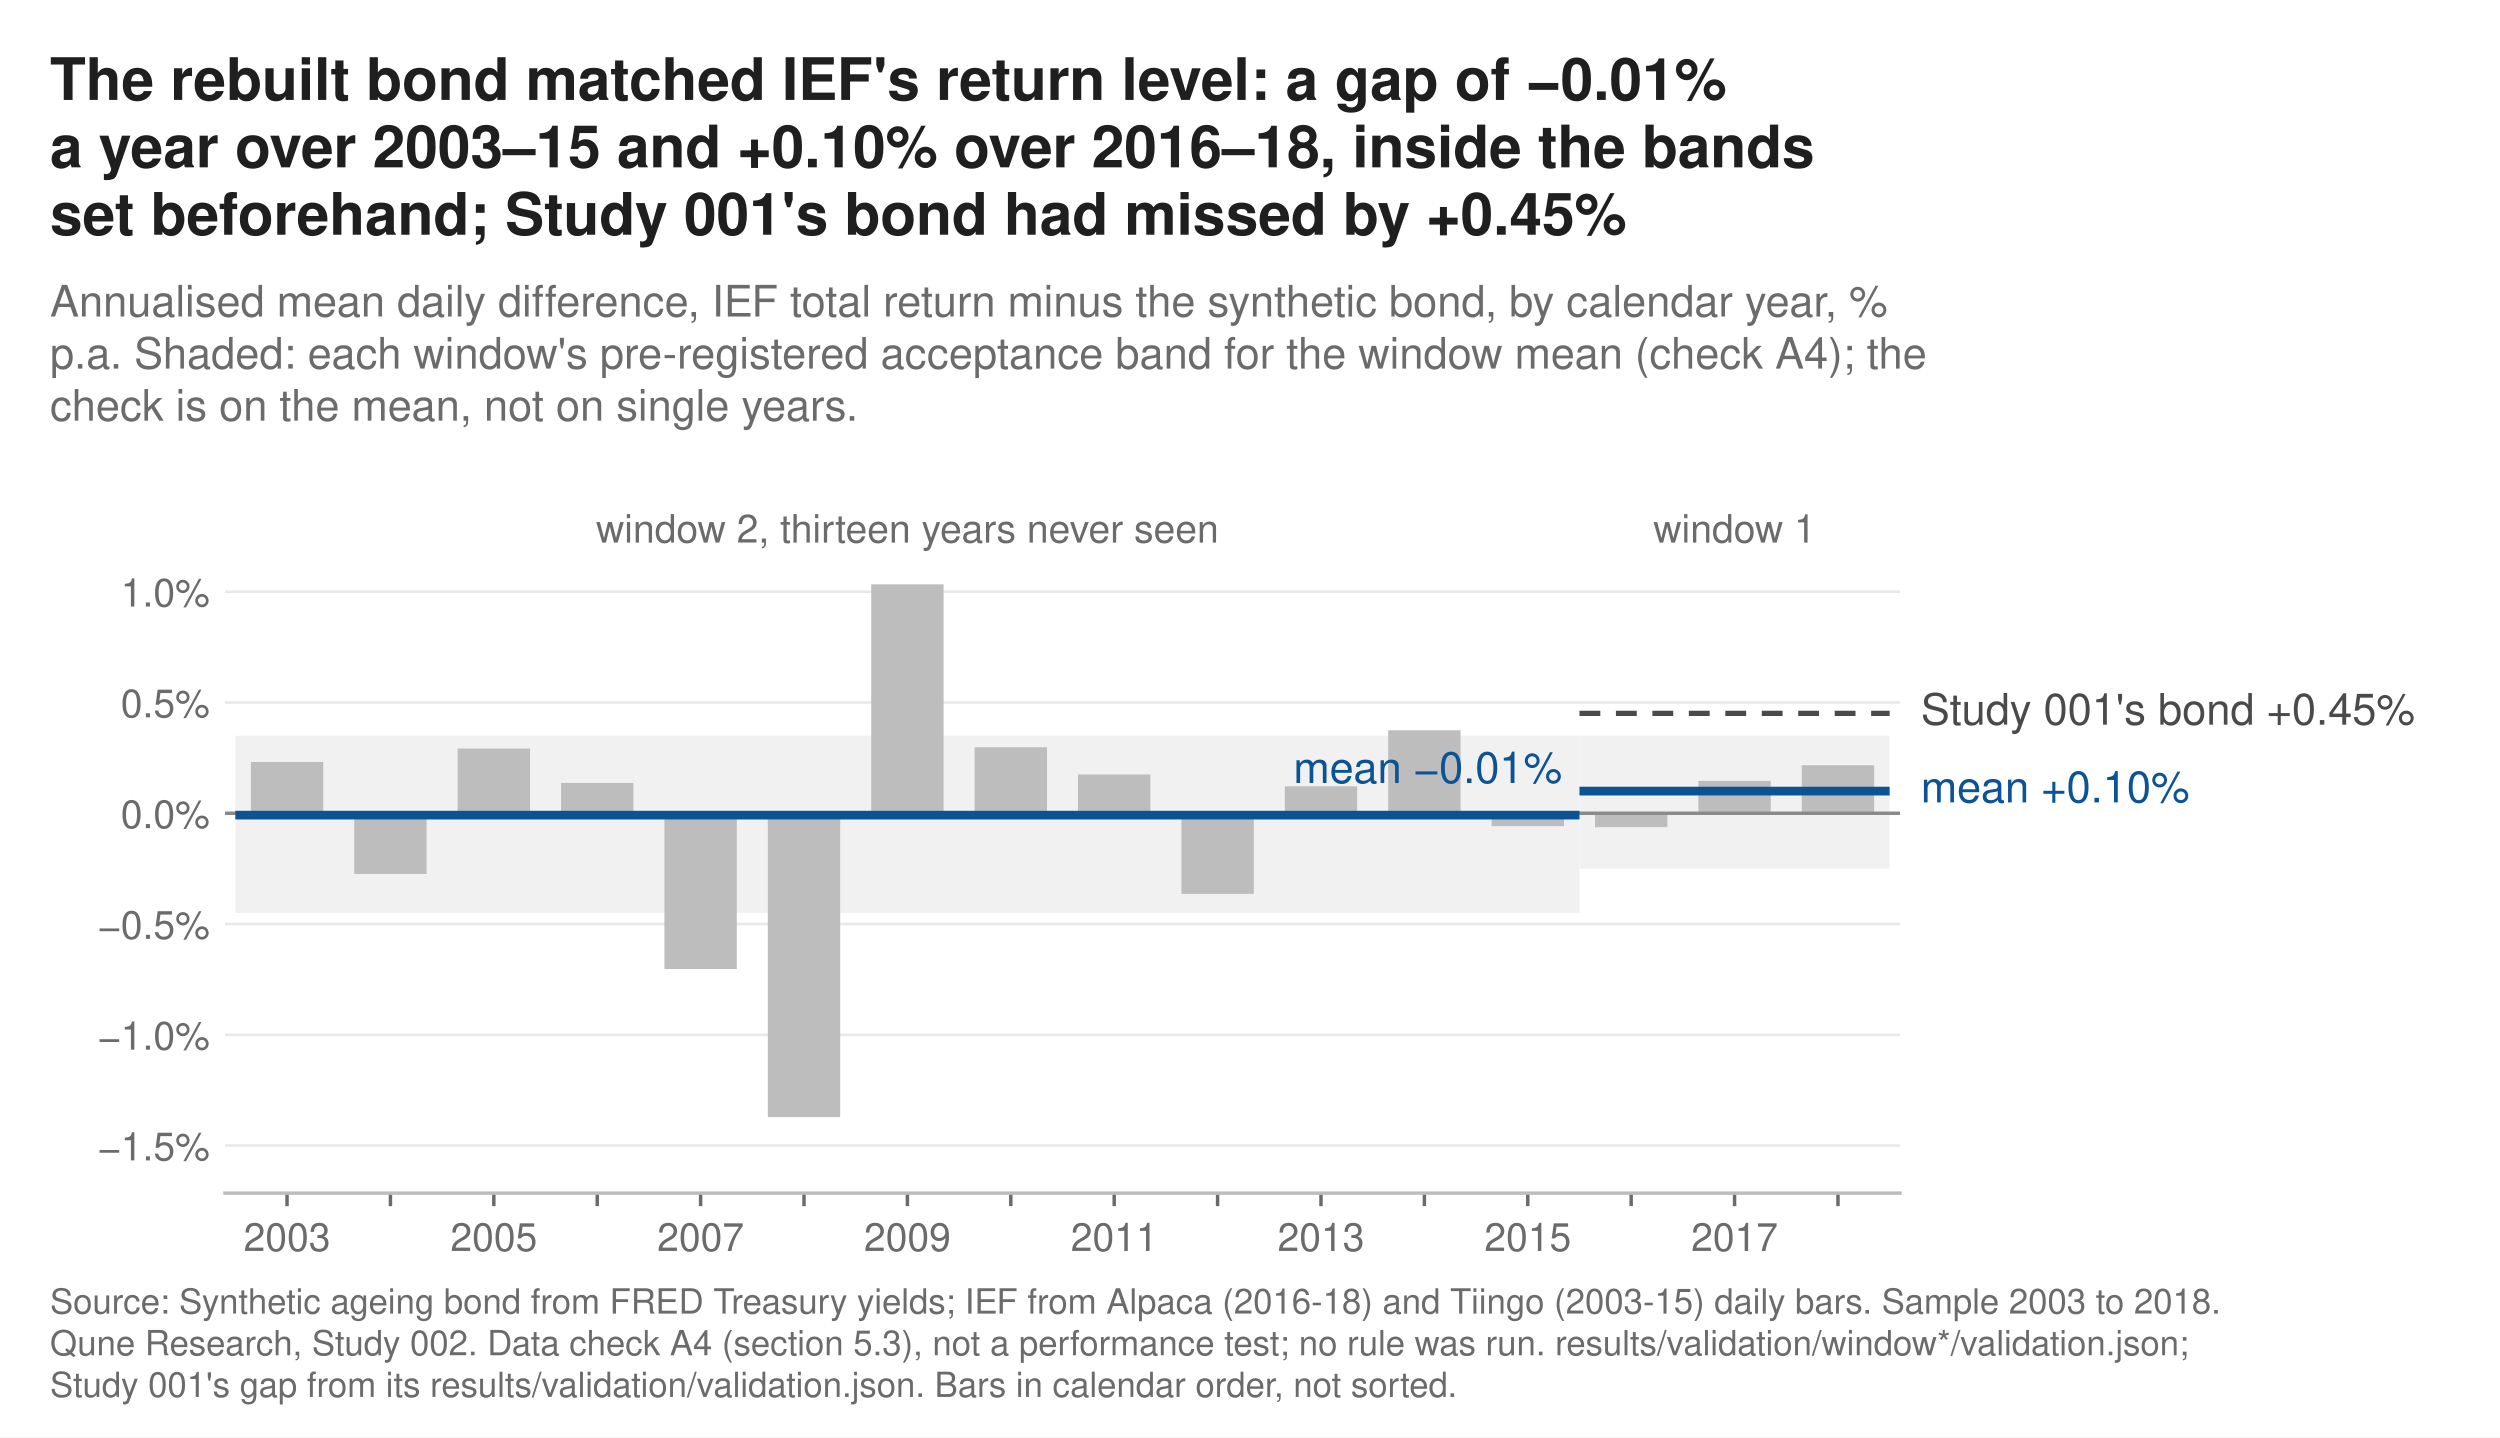
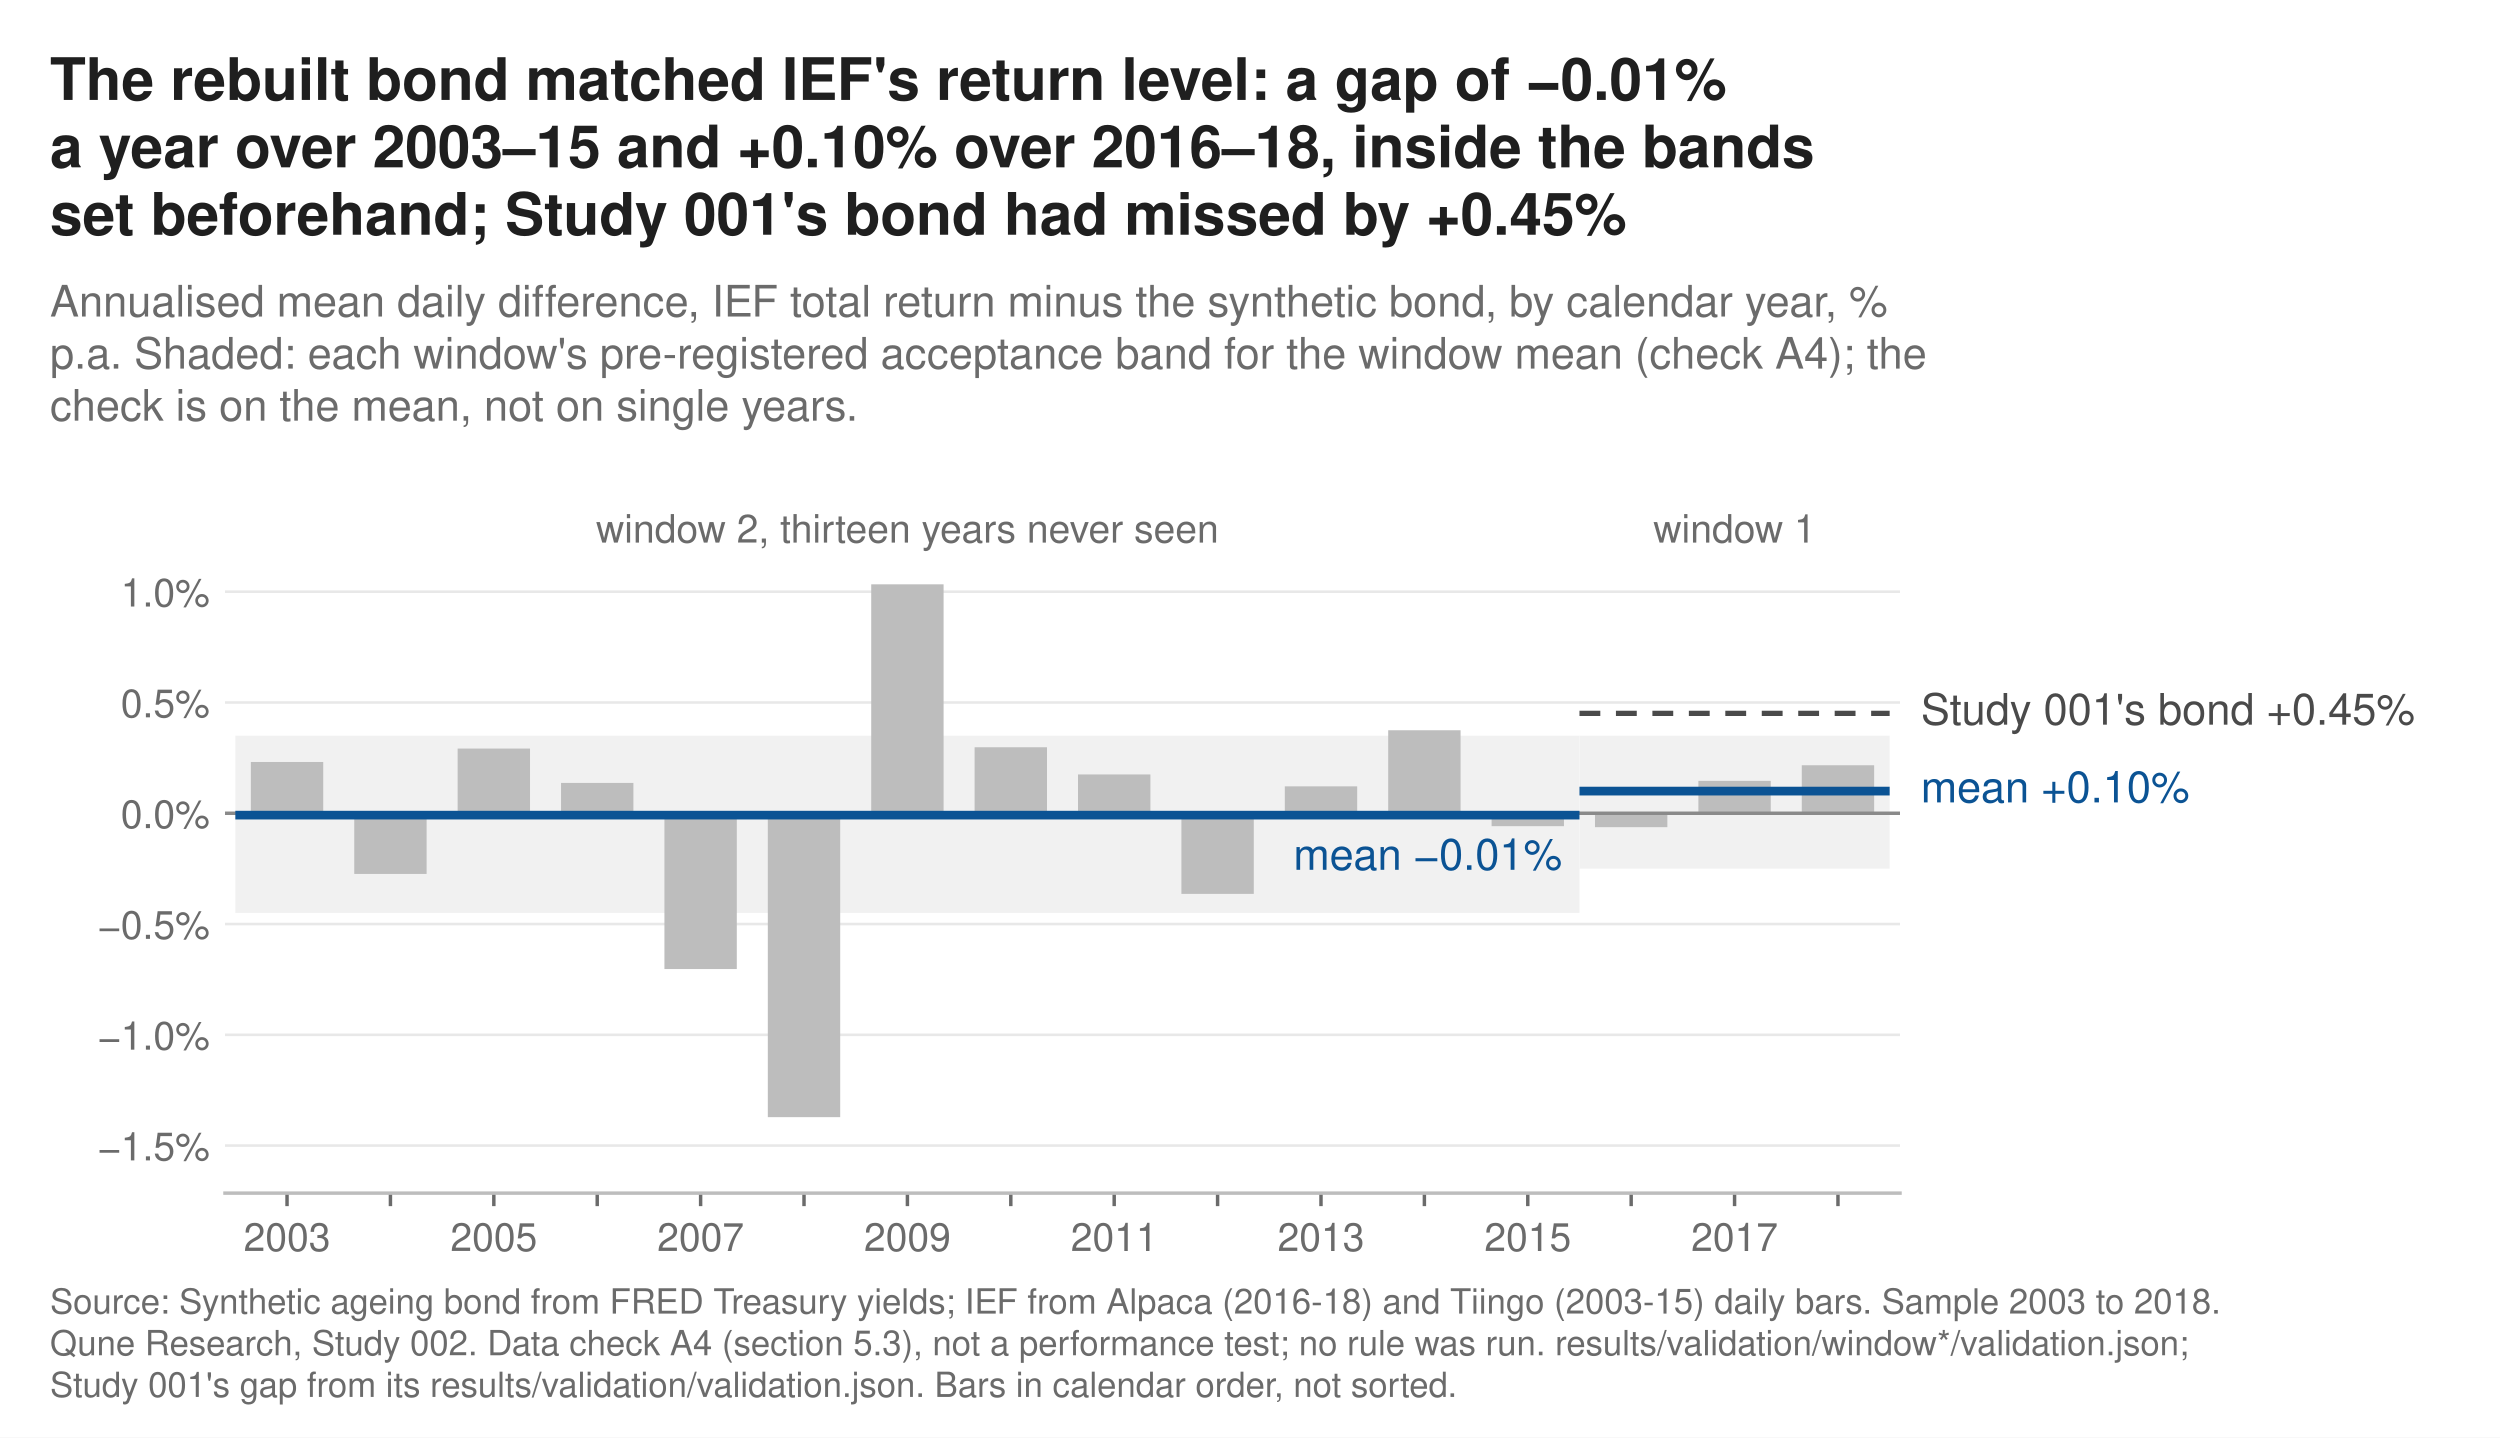
<svg xmlns="http://www.w3.org/2000/svg" xmlns:xlink="http://www.w3.org/1999/xlink" width="576pt" height="331.2pt" viewBox="0 0 576 331.2" version="1.1">
  <defs>
    <style type="text/css">*{stroke-linejoin: round; stroke-linecap: butt}</style>
  </defs>
  <g id="figure_1">
    <g id="patch_1">
      <path d="M 0 331.2  L 576 331.2  L 576 0  L 0 0  z " style="fill: #ffffff" />
    </g>
    <g id="axes_1">
      <g id="patch_2">
        <path d="M 51.84 274.896  L 437.76 274.896  L 437.76 116.167  L 51.84 116.167  z " style="fill: #ffffff" />
      </g>
      <g id="FillBetweenPolyCollection_1">
        <defs>
-           <path id="m67747cc851" d="M 54.222 -161.692  L 54.222 -120.855  L 363.911 -120.855  L 363.911 -161.692  L 363.911 -161.692  L 54.222 -161.692  z " />
+           <path id="m44f82c3921" d="M 54.222 -161.692  L 54.222 -120.855  L 363.911 -120.855  L 363.911 -161.692  L 363.911 -161.692  L 54.222 -161.692  z " />
        </defs>
-         <g clip-path="url(#p3d6ff9af76)">
-           <use xlink:href="#m67747cc851" x="0" y="331.2" style="fill: #f1f1f1" />
+         <g clip-path="url(#p95bf00413f)">
+           <use xlink:href="#m44f82c3921" x="0" y="331.2" style="fill: #f1f1f1" />
        </g>
      </g>
      <g id="FillBetweenPolyCollection_2">
        <defs>
-           <path id="mea29adb823" d="M 363.911 -161.692  L 363.911 -131.064  L 435.378 -131.064  L 435.378 -161.692  L 435.378 -161.692  L 363.911 -161.692  z " />
+           <path id="m97c529b253" d="M 363.911 -161.692  L 363.911 -131.064  L 435.378 -131.064  L 435.378 -161.692  L 435.378 -161.692  L 363.911 -161.692  z " />
        </defs>
-         <g clip-path="url(#p3d6ff9af76)">
-           <use xlink:href="#mea29adb823" x="0" y="331.2" style="fill: #f1f1f1" />
+         <g clip-path="url(#p95bf00413f)">
+           <use xlink:href="#m97c529b253" x="0" y="331.2" style="fill: #f1f1f1" />
        </g>
      </g>
      <g id="matplotlib.axis_1">
        <g id="xtick_1">
          <g id="line2d_1">
            <defs>
-               <path id="m36ed64770d" d="M 0 0  L 0 3  " style="stroke: #6b6b6b; stroke-width: 0.8" />
+               <path id="m13e0ce604b" d="M 0 0  L 0 3  " style="stroke: #6b6b6b; stroke-width: 0.8" />
            </defs>
            <g>
-               <use xlink:href="#m36ed64770d" x="66.133" y="274.896" style="fill: #6b6b6b; stroke: #6b6b6b; stroke-width: 0.8" />
+               <use xlink:href="#m13e0ce604b" x="66.133" y="274.896" style="fill: #6b6b6b; stroke: #6b6b6b; stroke-width: 0.8" />
            </g>
          </g>
          <g id="text_1">
            <text style="font-size: 9px; font-family: 'Helvetica Neue', 'Helvetica', 'Arial', 'Liberation Sans', 'DejaVu Sans', sans-serif; text-anchor: middle; fill: #6b6b6b" x="66.133" y="288.234" transform="rotate(-0 66.13333 288.2339)">2003</text>
          </g>
        </g>
        <g id="xtick_2">
          <g id="line2d_2">
            <g>
-               <use xlink:href="#m36ed64770d" x="89.956" y="274.896" style="fill: #6b6b6b; stroke: #6b6b6b; stroke-width: 0.8" />
+               <use xlink:href="#m13e0ce604b" x="89.956" y="274.896" style="fill: #6b6b6b; stroke: #6b6b6b; stroke-width: 0.8" />
            </g>
          </g>
        </g>
        <g id="xtick_3">
          <g id="line2d_3">
            <g>
-               <use xlink:href="#m36ed64770d" x="113.778" y="274.896" style="fill: #6b6b6b; stroke: #6b6b6b; stroke-width: 0.8" />
+               <use xlink:href="#m13e0ce604b" x="113.778" y="274.896" style="fill: #6b6b6b; stroke: #6b6b6b; stroke-width: 0.8" />
            </g>
          </g>
          <g id="text_2">
            <text style="font-size: 9px; font-family: 'Helvetica Neue', 'Helvetica', 'Arial', 'Liberation Sans', 'DejaVu Sans', sans-serif; text-anchor: middle; fill: #6b6b6b" x="113.778" y="288.234" transform="rotate(-0 113.7778 288.2339)">2005</text>
          </g>
        </g>
        <g id="xtick_4">
          <g id="line2d_4">
            <g>
-               <use xlink:href="#m36ed64770d" x="137.6" y="274.896" style="fill: #6b6b6b; stroke: #6b6b6b; stroke-width: 0.8" />
+               <use xlink:href="#m13e0ce604b" x="137.6" y="274.896" style="fill: #6b6b6b; stroke: #6b6b6b; stroke-width: 0.8" />
            </g>
          </g>
        </g>
        <g id="xtick_5">
          <g id="line2d_5">
            <g>
-               <use xlink:href="#m36ed64770d" x="161.422" y="274.896" style="fill: #6b6b6b; stroke: #6b6b6b; stroke-width: 0.8" />
+               <use xlink:href="#m13e0ce604b" x="161.422" y="274.896" style="fill: #6b6b6b; stroke: #6b6b6b; stroke-width: 0.8" />
            </g>
          </g>
          <g id="text_3">
            <text style="font-size: 9px; font-family: 'Helvetica Neue', 'Helvetica', 'Arial', 'Liberation Sans', 'DejaVu Sans', sans-serif; text-anchor: middle; fill: #6b6b6b" x="161.422" y="288.234" transform="rotate(-0 161.4222 288.2339)">2007</text>
          </g>
        </g>
        <g id="xtick_6">
          <g id="line2d_6">
            <g>
-               <use xlink:href="#m36ed64770d" x="185.244" y="274.896" style="fill: #6b6b6b; stroke: #6b6b6b; stroke-width: 0.8" />
+               <use xlink:href="#m13e0ce604b" x="185.244" y="274.896" style="fill: #6b6b6b; stroke: #6b6b6b; stroke-width: 0.8" />
            </g>
          </g>
        </g>
        <g id="xtick_7">
          <g id="line2d_7">
            <g>
-               <use xlink:href="#m36ed64770d" x="209.067" y="274.896" style="fill: #6b6b6b; stroke: #6b6b6b; stroke-width: 0.8" />
+               <use xlink:href="#m13e0ce604b" x="209.067" y="274.896" style="fill: #6b6b6b; stroke: #6b6b6b; stroke-width: 0.8" />
            </g>
          </g>
          <g id="text_4">
            <text style="font-size: 9px; font-family: 'Helvetica Neue', 'Helvetica', 'Arial', 'Liberation Sans', 'DejaVu Sans', sans-serif; text-anchor: middle; fill: #6b6b6b" x="209.067" y="288.234" transform="rotate(-0 209.0667 288.2339)">2009</text>
          </g>
        </g>
        <g id="xtick_8">
          <g id="line2d_8">
            <g>
-               <use xlink:href="#m36ed64770d" x="232.889" y="274.896" style="fill: #6b6b6b; stroke: #6b6b6b; stroke-width: 0.8" />
+               <use xlink:href="#m13e0ce604b" x="232.889" y="274.896" style="fill: #6b6b6b; stroke: #6b6b6b; stroke-width: 0.8" />
            </g>
          </g>
        </g>
        <g id="xtick_9">
          <g id="line2d_9">
            <g>
-               <use xlink:href="#m36ed64770d" x="256.711" y="274.896" style="fill: #6b6b6b; stroke: #6b6b6b; stroke-width: 0.8" />
+               <use xlink:href="#m13e0ce604b" x="256.711" y="274.896" style="fill: #6b6b6b; stroke: #6b6b6b; stroke-width: 0.8" />
            </g>
          </g>
          <g id="text_5">
            <text style="font-size: 9px; font-family: 'Helvetica Neue', 'Helvetica', 'Arial', 'Liberation Sans', 'DejaVu Sans', sans-serif; text-anchor: middle; fill: #6b6b6b" x="256.711" y="288.234" transform="rotate(-0 256.7111 288.2339)">2011</text>
          </g>
        </g>
        <g id="xtick_10">
          <g id="line2d_10">
            <g>
-               <use xlink:href="#m36ed64770d" x="280.533" y="274.896" style="fill: #6b6b6b; stroke: #6b6b6b; stroke-width: 0.8" />
+               <use xlink:href="#m13e0ce604b" x="280.533" y="274.896" style="fill: #6b6b6b; stroke: #6b6b6b; stroke-width: 0.8" />
            </g>
          </g>
        </g>
        <g id="xtick_11">
          <g id="line2d_11">
            <g>
-               <use xlink:href="#m36ed64770d" x="304.356" y="274.896" style="fill: #6b6b6b; stroke: #6b6b6b; stroke-width: 0.8" />
+               <use xlink:href="#m13e0ce604b" x="304.356" y="274.896" style="fill: #6b6b6b; stroke: #6b6b6b; stroke-width: 0.8" />
            </g>
          </g>
          <g id="text_6">
            <text style="font-size: 9px; font-family: 'Helvetica Neue', 'Helvetica', 'Arial', 'Liberation Sans', 'DejaVu Sans', sans-serif; text-anchor: middle; fill: #6b6b6b" x="304.356" y="288.234" transform="rotate(-0 304.3556 288.2339)">2013</text>
          </g>
        </g>
        <g id="xtick_12">
          <g id="line2d_12">
            <g>
-               <use xlink:href="#m36ed64770d" x="328.178" y="274.896" style="fill: #6b6b6b; stroke: #6b6b6b; stroke-width: 0.8" />
+               <use xlink:href="#m13e0ce604b" x="328.178" y="274.896" style="fill: #6b6b6b; stroke: #6b6b6b; stroke-width: 0.8" />
            </g>
          </g>
        </g>
        <g id="xtick_13">
          <g id="line2d_13">
            <g>
-               <use xlink:href="#m36ed64770d" x="352" y="274.896" style="fill: #6b6b6b; stroke: #6b6b6b; stroke-width: 0.8" />
+               <use xlink:href="#m13e0ce604b" x="352" y="274.896" style="fill: #6b6b6b; stroke: #6b6b6b; stroke-width: 0.8" />
            </g>
          </g>
          <g id="text_7">
            <text style="font-size: 9px; font-family: 'Helvetica Neue', 'Helvetica', 'Arial', 'Liberation Sans', 'DejaVu Sans', sans-serif; text-anchor: middle; fill: #6b6b6b" x="352" y="288.234" transform="rotate(-0 352 288.2339)">2015</text>
          </g>
        </g>
        <g id="xtick_14">
          <g id="line2d_14">
            <g>
-               <use xlink:href="#m36ed64770d" x="375.822" y="274.896" style="fill: #6b6b6b; stroke: #6b6b6b; stroke-width: 0.8" />
+               <use xlink:href="#m13e0ce604b" x="375.822" y="274.896" style="fill: #6b6b6b; stroke: #6b6b6b; stroke-width: 0.8" />
            </g>
          </g>
        </g>
        <g id="xtick_15">
          <g id="line2d_15">
            <g>
-               <use xlink:href="#m36ed64770d" x="399.644" y="274.896" style="fill: #6b6b6b; stroke: #6b6b6b; stroke-width: 0.8" />
+               <use xlink:href="#m13e0ce604b" x="399.644" y="274.896" style="fill: #6b6b6b; stroke: #6b6b6b; stroke-width: 0.8" />
            </g>
          </g>
          <g id="text_8">
            <text style="font-size: 9px; font-family: 'Helvetica Neue', 'Helvetica', 'Arial', 'Liberation Sans', 'DejaVu Sans', sans-serif; text-anchor: middle; fill: #6b6b6b" x="399.644" y="288.234" transform="rotate(-0 399.6444 288.2339)">2017</text>
          </g>
        </g>
        <g id="xtick_16">
          <g id="line2d_16">
            <g>
-               <use xlink:href="#m36ed64770d" x="423.467" y="274.896" style="fill: #6b6b6b; stroke: #6b6b6b; stroke-width: 0.8" />
+               <use xlink:href="#m13e0ce604b" x="423.467" y="274.896" style="fill: #6b6b6b; stroke: #6b6b6b; stroke-width: 0.8" />
            </g>
          </g>
        </g>
      </g>
      <g id="matplotlib.axis_2">
        <g id="ytick_1">
          <g id="line2d_17">
-             <path d="M 51.84 263.944  L 437.76 263.944  " clip-path="url(#p3d6ff9af76)" style="fill: none; stroke: #e8e8e8; stroke-width: 0.6; stroke-linecap: round" />
+             <path d="M 51.84 263.944  L 437.76 263.944  " clip-path="url(#p95bf00413f)" style="fill: none; stroke: #e8e8e8; stroke-width: 0.6; stroke-linecap: round" />
          </g>
          <g id="line2d_18" />
          <g id="text_9">
            <text style="font-size: 9px; font-family: 'Helvetica Neue', 'Helvetica', 'Arial', 'Liberation Sans', 'DejaVu Sans', sans-serif; text-anchor: end; fill: #6b6b6b" x="48.34" y="267.363" transform="rotate(-0 48.34 267.3628)">−1.5%</text>
          </g>
        </g>
        <g id="ytick_2">
          <g id="line2d_19">
-             <path d="M 51.84 238.421  L 437.76 238.421  " clip-path="url(#p3d6ff9af76)" style="fill: none; stroke: #e8e8e8; stroke-width: 0.6; stroke-linecap: round" />
+             <path d="M 51.84 238.421  L 437.76 238.421  " clip-path="url(#p95bf00413f)" style="fill: none; stroke: #e8e8e8; stroke-width: 0.6; stroke-linecap: round" />
          </g>
          <g id="line2d_20" />
          <g id="text_10">
            <text style="font-size: 9px; font-family: 'Helvetica Neue', 'Helvetica', 'Arial', 'Liberation Sans', 'DejaVu Sans', sans-serif; text-anchor: end; fill: #6b6b6b" x="48.34" y="241.84" transform="rotate(-0 48.34 241.8397)">−1.0%</text>
          </g>
        </g>
        <g id="ytick_3">
          <g id="line2d_21">
-             <path d="M 51.84 212.898  L 437.76 212.898  " clip-path="url(#p3d6ff9af76)" style="fill: none; stroke: #e8e8e8; stroke-width: 0.6; stroke-linecap: round" />
+             <path d="M 51.84 212.898  L 437.76 212.898  " clip-path="url(#p95bf00413f)" style="fill: none; stroke: #e8e8e8; stroke-width: 0.6; stroke-linecap: round" />
          </g>
          <g id="line2d_22" />
          <g id="text_11">
            <text style="font-size: 9px; font-family: 'Helvetica Neue', 'Helvetica', 'Arial', 'Liberation Sans', 'DejaVu Sans', sans-serif; text-anchor: end; fill: #6b6b6b" x="48.34" y="216.317" transform="rotate(-0 48.34 216.3165)">−0.5%</text>
          </g>
        </g>
        <g id="ytick_4">
          <g id="line2d_23">
-             <path d="M 51.84 187.374  L 437.76 187.374  " clip-path="url(#p3d6ff9af76)" style="fill: none; stroke: #e8e8e8; stroke-width: 0.6; stroke-linecap: round" />
+             <path d="M 51.84 187.374  L 437.76 187.374  " clip-path="url(#p95bf00413f)" style="fill: none; stroke: #e8e8e8; stroke-width: 0.6; stroke-linecap: round" />
          </g>
          <g id="line2d_24" />
          <g id="text_12">
            <text style="font-size: 9px; font-family: 'Helvetica Neue', 'Helvetica', 'Arial', 'Liberation Sans', 'DejaVu Sans', sans-serif; text-anchor: end; fill: #6b6b6b" x="48.34" y="190.793" transform="rotate(-0 48.34 190.7934)">0.0%</text>
          </g>
        </g>
        <g id="ytick_5">
          <g id="line2d_25">
-             <path d="M 51.84 161.851  L 437.76 161.851  " clip-path="url(#p3d6ff9af76)" style="fill: none; stroke: #e8e8e8; stroke-width: 0.6; stroke-linecap: round" />
+             <path d="M 51.84 161.851  L 437.76 161.851  " clip-path="url(#p95bf00413f)" style="fill: none; stroke: #e8e8e8; stroke-width: 0.6; stroke-linecap: round" />
          </g>
          <g id="line2d_26" />
          <g id="text_13">
            <text style="font-size: 9px; font-family: 'Helvetica Neue', 'Helvetica', 'Arial', 'Liberation Sans', 'DejaVu Sans', sans-serif; text-anchor: end; fill: #6b6b6b" x="48.34" y="165.27" transform="rotate(-0 48.34 165.2703)">0.5%</text>
          </g>
        </g>
        <g id="ytick_6">
          <g id="line2d_27">
-             <path d="M 51.84 136.328  L 437.76 136.328  " clip-path="url(#p3d6ff9af76)" style="fill: none; stroke: #e8e8e8; stroke-width: 0.6; stroke-linecap: round" />
+             <path d="M 51.84 136.328  L 437.76 136.328  " clip-path="url(#p95bf00413f)" style="fill: none; stroke: #e8e8e8; stroke-width: 0.6; stroke-linecap: round" />
          </g>
          <g id="line2d_28" />
          <g id="text_14">
            <text style="font-size: 9px; font-family: 'Helvetica Neue', 'Helvetica', 'Arial', 'Liberation Sans', 'DejaVu Sans', sans-serif; text-anchor: end; fill: #6b6b6b" x="48.34" y="139.747" transform="rotate(-0 48.34 139.7472)">1.0%</text>
          </g>
        </g>
      </g>
      <g id="patch_3">
-         <path d="M 57.796 187.374  L 74.471 187.374  L 74.471 175.561  L 57.796 175.561  z " clip-path="url(#p3d6ff9af76)" style="fill: #bdbdbd" />
+         <path d="M 57.796 187.374  L 74.471 187.374  L 74.471 175.561  L 57.796 175.561  z " clip-path="url(#p95bf00413f)" style="fill: #bdbdbd" />
      </g>
      <g id="patch_4">
-         <path d="M 81.618 187.374  L 98.293 187.374  L 98.293 201.353  L 81.618 201.353  z " clip-path="url(#p3d6ff9af76)" style="fill: #bdbdbd" />
+         <path d="M 81.618 187.374  L 98.293 187.374  L 98.293 201.353  L 81.618 201.353  z " clip-path="url(#p95bf00413f)" style="fill: #bdbdbd" />
      </g>
      <g id="patch_5">
-         <path d="M 105.44 187.374  L 122.116 187.374  L 122.116 172.47  L 105.44 172.47  z " clip-path="url(#p3d6ff9af76)" style="fill: #bdbdbd" />
+         <path d="M 105.44 187.374  L 122.116 187.374  L 122.116 172.47  L 105.44 172.47  z " clip-path="url(#p95bf00413f)" style="fill: #bdbdbd" />
      </g>
      <g id="patch_6">
-         <path d="M 129.262 187.374  L 145.938 187.374  L 145.938 180.386  L 129.262 180.386  z " clip-path="url(#p3d6ff9af76)" style="fill: #bdbdbd" />
+         <path d="M 129.262 187.374  L 145.938 187.374  L 145.938 180.386  L 129.262 180.386  z " clip-path="url(#p95bf00413f)" style="fill: #bdbdbd" />
      </g>
      <g id="patch_7">
-         <path d="M 153.084 187.374  L 169.76 187.374  L 169.76 223.268  L 153.084 223.268  z " clip-path="url(#p3d6ff9af76)" style="fill: #bdbdbd" />
+         <path d="M 153.084 187.374  L 169.76 187.374  L 169.76 223.268  L 153.084 223.268  z " clip-path="url(#p95bf00413f)" style="fill: #bdbdbd" />
      </g>
      <g id="patch_8">
-         <path d="M 176.907 187.374  L 193.582 187.374  L 193.582 257.392  L 176.907 257.392  z " clip-path="url(#p3d6ff9af76)" style="fill: #bdbdbd" />
+         <path d="M 176.907 187.374  L 193.582 187.374  L 193.582 257.392  L 176.907 257.392  z " clip-path="url(#p95bf00413f)" style="fill: #bdbdbd" />
      </g>
      <g id="patch_9">
-         <path d="M 200.729 187.374  L 217.404 187.374  L 217.404 134.628  L 200.729 134.628  z " clip-path="url(#p3d6ff9af76)" style="fill: #bdbdbd" />
+         <path d="M 200.729 187.374  L 217.404 187.374  L 217.404 134.628  L 200.729 134.628  z " clip-path="url(#p95bf00413f)" style="fill: #bdbdbd" />
      </g>
      <g id="patch_10">
-         <path d="M 224.551 187.374  L 241.227 187.374  L 241.227 172.167  L 224.551 172.167  z " clip-path="url(#p3d6ff9af76)" style="fill: #bdbdbd" />
+         <path d="M 224.551 187.374  L 241.227 187.374  L 241.227 172.167  L 224.551 172.167  z " clip-path="url(#p95bf00413f)" style="fill: #bdbdbd" />
      </g>
      <g id="patch_11">
-         <path d="M 248.373 187.374  L 265.049 187.374  L 265.049 178.43  L 248.373 178.43  z " clip-path="url(#p3d6ff9af76)" style="fill: #bdbdbd" />
+         <path d="M 248.373 187.374  L 265.049 187.374  L 265.049 178.43  L 248.373 178.43  z " clip-path="url(#p95bf00413f)" style="fill: #bdbdbd" />
      </g>
      <g id="patch_12">
-         <path d="M 272.196 187.374  L 288.871 187.374  L 288.871 205.952  L 272.196 205.952  z " clip-path="url(#p3d6ff9af76)" style="fill: #bdbdbd" />
+         <path d="M 272.196 187.374  L 288.871 187.374  L 288.871 205.952  L 272.196 205.952  z " clip-path="url(#p95bf00413f)" style="fill: #bdbdbd" />
      </g>
      <g id="patch_13">
-         <path d="M 296.018 187.374  L 312.693 187.374  L 312.693 181.175  L 296.018 181.175  z " clip-path="url(#p3d6ff9af76)" style="fill: #bdbdbd" />
+         <path d="M 296.018 187.374  L 312.693 187.374  L 312.693 181.175  L 296.018 181.175  z " clip-path="url(#p95bf00413f)" style="fill: #bdbdbd" />
      </g>
      <g id="patch_14">
-         <path d="M 319.84 187.374  L 336.516 187.374  L 336.516 168.25  L 319.84 168.25  z " clip-path="url(#p3d6ff9af76)" style="fill: #bdbdbd" />
+         <path d="M 319.84 187.374  L 336.516 187.374  L 336.516 168.25  L 319.84 168.25  z " clip-path="url(#p95bf00413f)" style="fill: #bdbdbd" />
      </g>
      <g id="patch_15">
-         <path d="M 343.662 187.374  L 360.338 187.374  L 360.338 190.35  L 343.662 190.35  z " clip-path="url(#p3d6ff9af76)" style="fill: #bdbdbd" />
+         <path d="M 343.662 187.374  L 360.338 187.374  L 360.338 190.35  L 343.662 190.35  z " clip-path="url(#p95bf00413f)" style="fill: #bdbdbd" />
      </g>
      <g id="patch_16">
-         <path d="M 367.484 187.374  L 384.16 187.374  L 384.16 190.584  L 367.484 190.584  z " clip-path="url(#p3d6ff9af76)" style="fill: #bdbdbd" />
+         <path d="M 367.484 187.374  L 384.16 187.374  L 384.16 190.584  L 367.484 190.584  z " clip-path="url(#p95bf00413f)" style="fill: #bdbdbd" />
      </g>
      <g id="patch_17">
-         <path d="M 391.307 187.374  L 407.982 187.374  L 407.982 179.913  L 391.307 179.913  z " clip-path="url(#p3d6ff9af76)" style="fill: #bdbdbd" />
+         <path d="M 391.307 187.374  L 407.982 187.374  L 407.982 179.913  L 391.307 179.913  z " clip-path="url(#p95bf00413f)" style="fill: #bdbdbd" />
      </g>
      <g id="patch_18">
-         <path d="M 415.129 187.374  L 431.804 187.374  L 431.804 176.316  L 415.129 176.316  z " clip-path="url(#p3d6ff9af76)" style="fill: #bdbdbd" />
+         <path d="M 415.129 187.374  L 431.804 187.374  L 431.804 176.316  L 415.129 176.316  z " clip-path="url(#p95bf00413f)" style="fill: #bdbdbd" />
      </g>
      <g id="line2d_29">
-         <path d="M 51.84 187.374  L 437.76 187.374  " clip-path="url(#p3d6ff9af76)" style="fill: none; stroke: #8a8a8a; stroke-width: 0.8; stroke-linecap: round" />
+         <path d="M 51.84 187.374  L 437.76 187.374  " clip-path="url(#p95bf00413f)" style="fill: none; stroke: #8a8a8a; stroke-width: 0.8; stroke-linecap: round" />
      </g>
      <g id="LineCollection_1">
-         <path d="M 54.222 187.804  L 363.911 187.804  " clip-path="url(#p3d6ff9af76)" style="fill: none; stroke: #0b5394; stroke-width: 2" />
+         <path d="M 54.222 187.804  L 363.911 187.804  " clip-path="url(#p95bf00413f)" style="fill: none; stroke: #0b5394; stroke-width: 2" />
      </g>
      <g id="LineCollection_2">
-         <path d="M 363.911 182.271  L 435.378 182.271  " clip-path="url(#p3d6ff9af76)" style="fill: none; stroke: #0b5394; stroke-width: 2" />
+         <path d="M 363.911 182.271  L 435.378 182.271  " clip-path="url(#p95bf00413f)" style="fill: none; stroke: #0b5394; stroke-width: 2" />
      </g>
      <g id="LineCollection_3">
-         <path d="M 363.911 164.36  L 435.378 164.36  " clip-path="url(#p3d6ff9af76)" style="fill: none; stroke-dasharray: 4.8,3.6; stroke-dashoffset: 0; stroke: #4a4a4a; stroke-width: 1.2" />
+         <path d="M 363.911 164.36  L 435.378 164.36  " clip-path="url(#p95bf00413f)" style="fill: none; stroke-dasharray: 4.8,3.6; stroke-dashoffset: 0; stroke: #4a4a4a; stroke-width: 1.2" />
      </g>
      <g id="patch_19">
        <path d="M 51.84 274.896  L 437.76 274.896  " style="fill: none; stroke: #bdbdbd; stroke-width: 0.8; stroke-linejoin: miter; stroke-linecap: square" />
      </g>
      <g id="text_15">
        <text style="font-size: 10px; font-family: 'Helvetica Neue', 'Helvetica', 'Arial', 'Liberation Sans', 'DejaVu Sans', sans-serif; text-anchor: start; fill: #4a4a4a" x="442.569" y="166.958" transform="rotate(-0 442.5689 166.9582)">Study 001's bond +0.45%</text>
      </g>
      <g id="text_16">
        <text style="font-size: 10px; font-family: 'Helvetica Neue', 'Helvetica', 'Arial', 'Liberation Sans', 'DejaVu Sans', sans-serif; text-anchor: start; fill: #0b5394" x="442.569" y="184.869" transform="rotate(-0 442.5689 184.8687)">mean +0.10%</text>
      </g>
      <g id="text_17">
-         <text style="font-size: 10px; font-family: 'Helvetica Neue', 'Helvetica', 'Arial', 'Liberation Sans', 'DejaVu Sans', sans-serif; text-anchor: end; fill: #0b5394" x="359.911" y="180.402" transform="rotate(-0 359.9111 180.4015)">mean −0.01%</text>
+         <text style="font-size: 10px; font-family: 'Helvetica Neue', 'Helvetica', 'Arial', 'Liberation Sans', 'DejaVu Sans', sans-serif; text-anchor: end; fill: #0b5394" x="359.911" y="200.402" transform="rotate(-0 359.9111 200.4015)">mean −0.01%</text>
      </g>
      <g id="text_18">
        <text style="font-size: 9px; font-family: 'Helvetica Neue', 'Helvetica', 'Arial', 'Liberation Sans', 'DejaVu Sans', sans-serif; text-anchor: middle; fill: #6b6b6b" x="209.067" y="125.006" transform="rotate(-0 209.0667 125.0056)">window 2, thirteen years never seen</text>
      </g>
      <g id="text_19">
        <text style="font-size: 9px; font-family: 'Helvetica Neue', 'Helvetica', 'Arial', 'Liberation Sans', 'DejaVu Sans', sans-serif; text-anchor: middle; fill: #6b6b6b" x="399.644" y="125.006" transform="rotate(-0 399.6444 125.0056)">window 1</text>
      </g>
    </g>
    <g id="qune-title">
      <text style="font-weight: 700; font-size: 13.5px; font-family: 'Helvetica Neue', 'Helvetica', 'Arial', 'Liberation Sans', 'DejaVu Sans', sans-serif; fill: #1f1f1f" transform="translate(11.52 23.02692)">The rebuilt bond matched IEF's return level: a gap of −0.01%</text>
      <text style="font-weight: 700; font-size: 13.5px; font-family: 'Helvetica Neue', 'Helvetica', 'Arial', 'Liberation Sans', 'DejaVu Sans', sans-serif; fill: #1f1f1f" transform="translate(11.52 38.55192)">a year over 2003–15 and +0.10% over 2016–18, inside the bands</text>
      <text style="font-weight: 700; font-size: 13.5px; font-family: 'Helvetica Neue', 'Helvetica', 'Arial', 'Liberation Sans', 'DejaVu Sans', sans-serif; fill: #1f1f1f" transform="translate(11.52 54.07692)">set beforehand; Study 001's bond had missed by +0.45%</text>
    </g>
    <g id="qune-subtitle">
      <text style="font-size: 10px; font-family: 'Helvetica Neue', 'Helvetica', 'Arial', 'Liberation Sans', 'DejaVu Sans', sans-serif; fill: #6b6b6b" transform="translate(11.52 72.92637)">Annualised mean daily difference, IEF total return minus the synthetic bond, by calendar year, %</text>
      <text style="font-size: 10px; font-family: 'Helvetica Neue', 'Helvetica', 'Arial', 'Liberation Sans', 'DejaVu Sans', sans-serif; fill: #6b6b6b" transform="translate(11.52 84.92637)">p.a. Shaded: each window's pre-registered acceptance band for the window mean (check A4); the</text>
      <text style="font-size: 10px; font-family: 'Helvetica Neue', 'Helvetica', 'Arial', 'Liberation Sans', 'DejaVu Sans', sans-serif; fill: #6b6b6b" transform="translate(11.52 96.92637)">check is on the mean, not on single years.</text>
    </g>
    <g id="qune-source-line">
      <text style="font-size: 8px; font-family: 'Helvetica Neue', 'Helvetica', 'Arial', 'Liberation Sans', 'DejaVu Sans', sans-serif; fill: #6b6b6b" transform="translate(11.52 302.649)">Source: Synthetic ageing bond from FRED Treasury yields; IEF from Alpaca (2016-18) and Tiingo (2003-15) daily bars. Sample 2003 to 2018.</text>
      <text style="font-size: 8px; font-family: 'Helvetica Neue', 'Helvetica', 'Arial', 'Liberation Sans', 'DejaVu Sans', sans-serif; fill: #6b6b6b" transform="translate(11.52 312.2512)">Qune Research, Study 002. Data check A4 (section 5.3), not a performance test; no rule was run. results/validation/window*/validation.json;</text>
      <text style="font-size: 8px; font-family: 'Helvetica Neue', 'Helvetica', 'Arial', 'Liberation Sans', 'DejaVu Sans', sans-serif; fill: #6b6b6b" transform="translate(11.52 321.8533)">Study 001's gap from its results/validation/validation.json. Bars in calendar order, not sorted.</text>
    </g>
  </g>
  <defs>
-     <clipPath id="p3d6ff9af76">
+     <clipPath id="p95bf00413f">
      <rect x="51.84" y="116.167" width="385.92" height="158.729" />
    </clipPath>
  </defs>
</svg>
